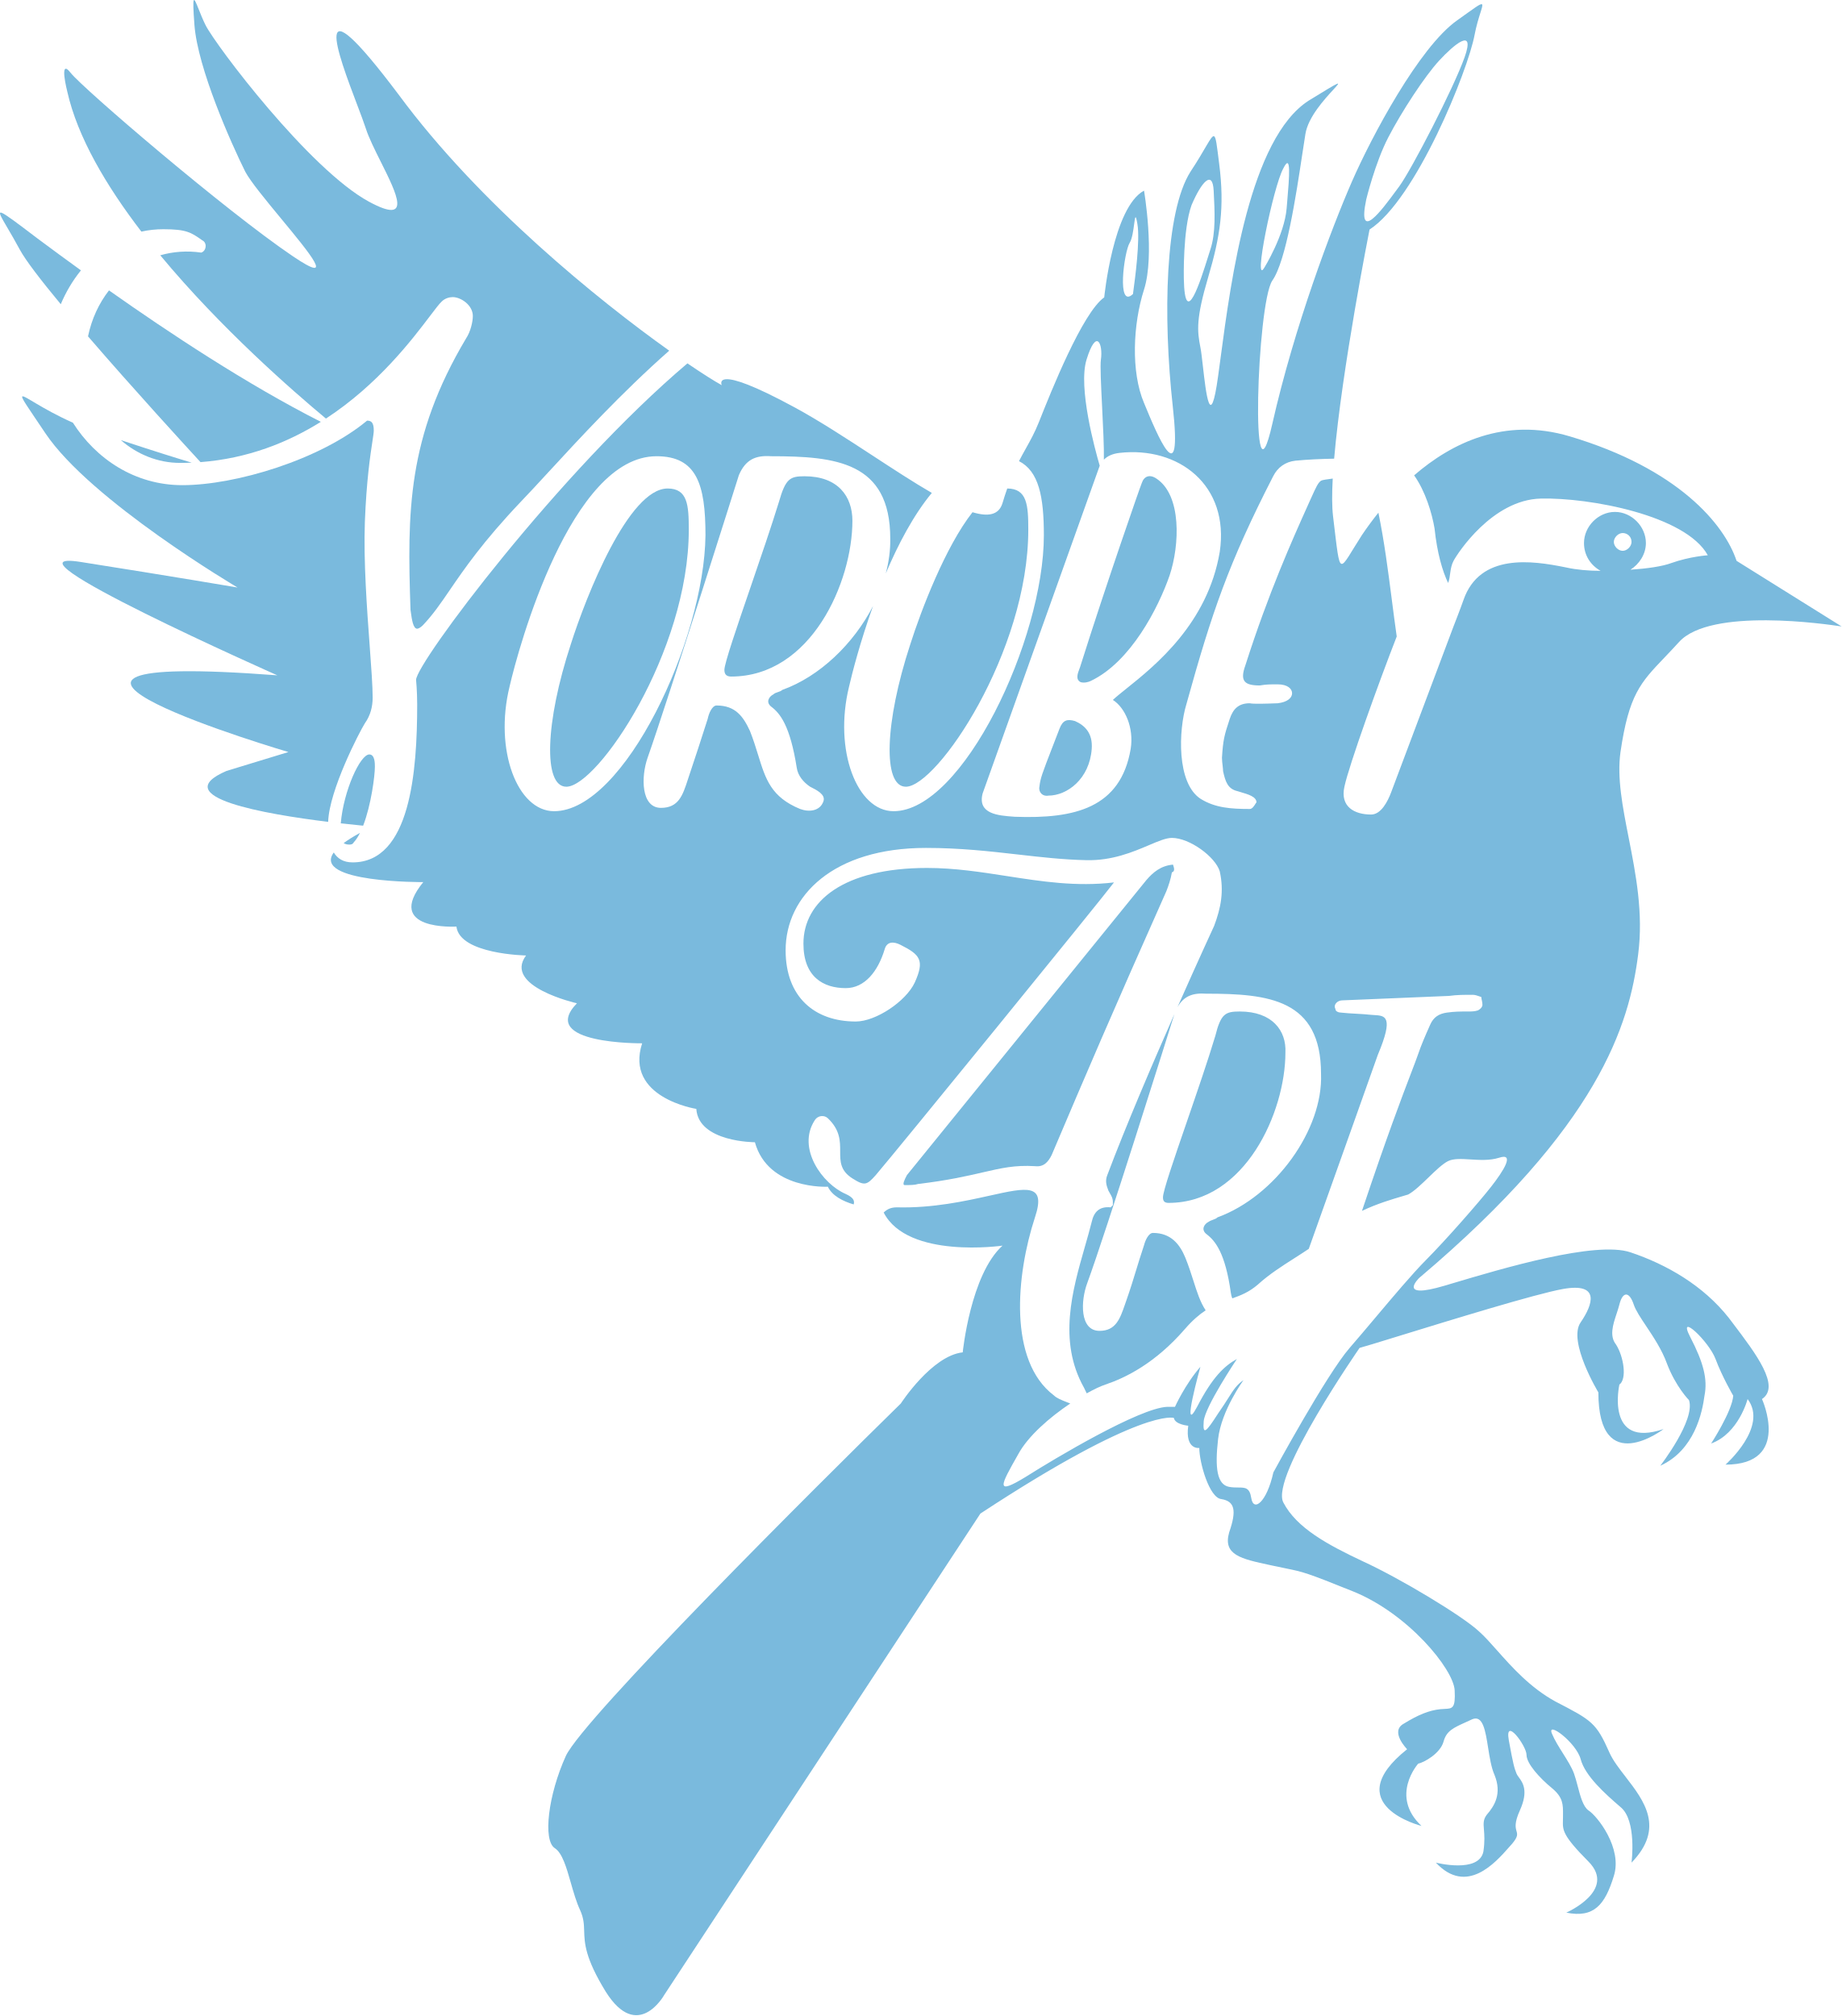
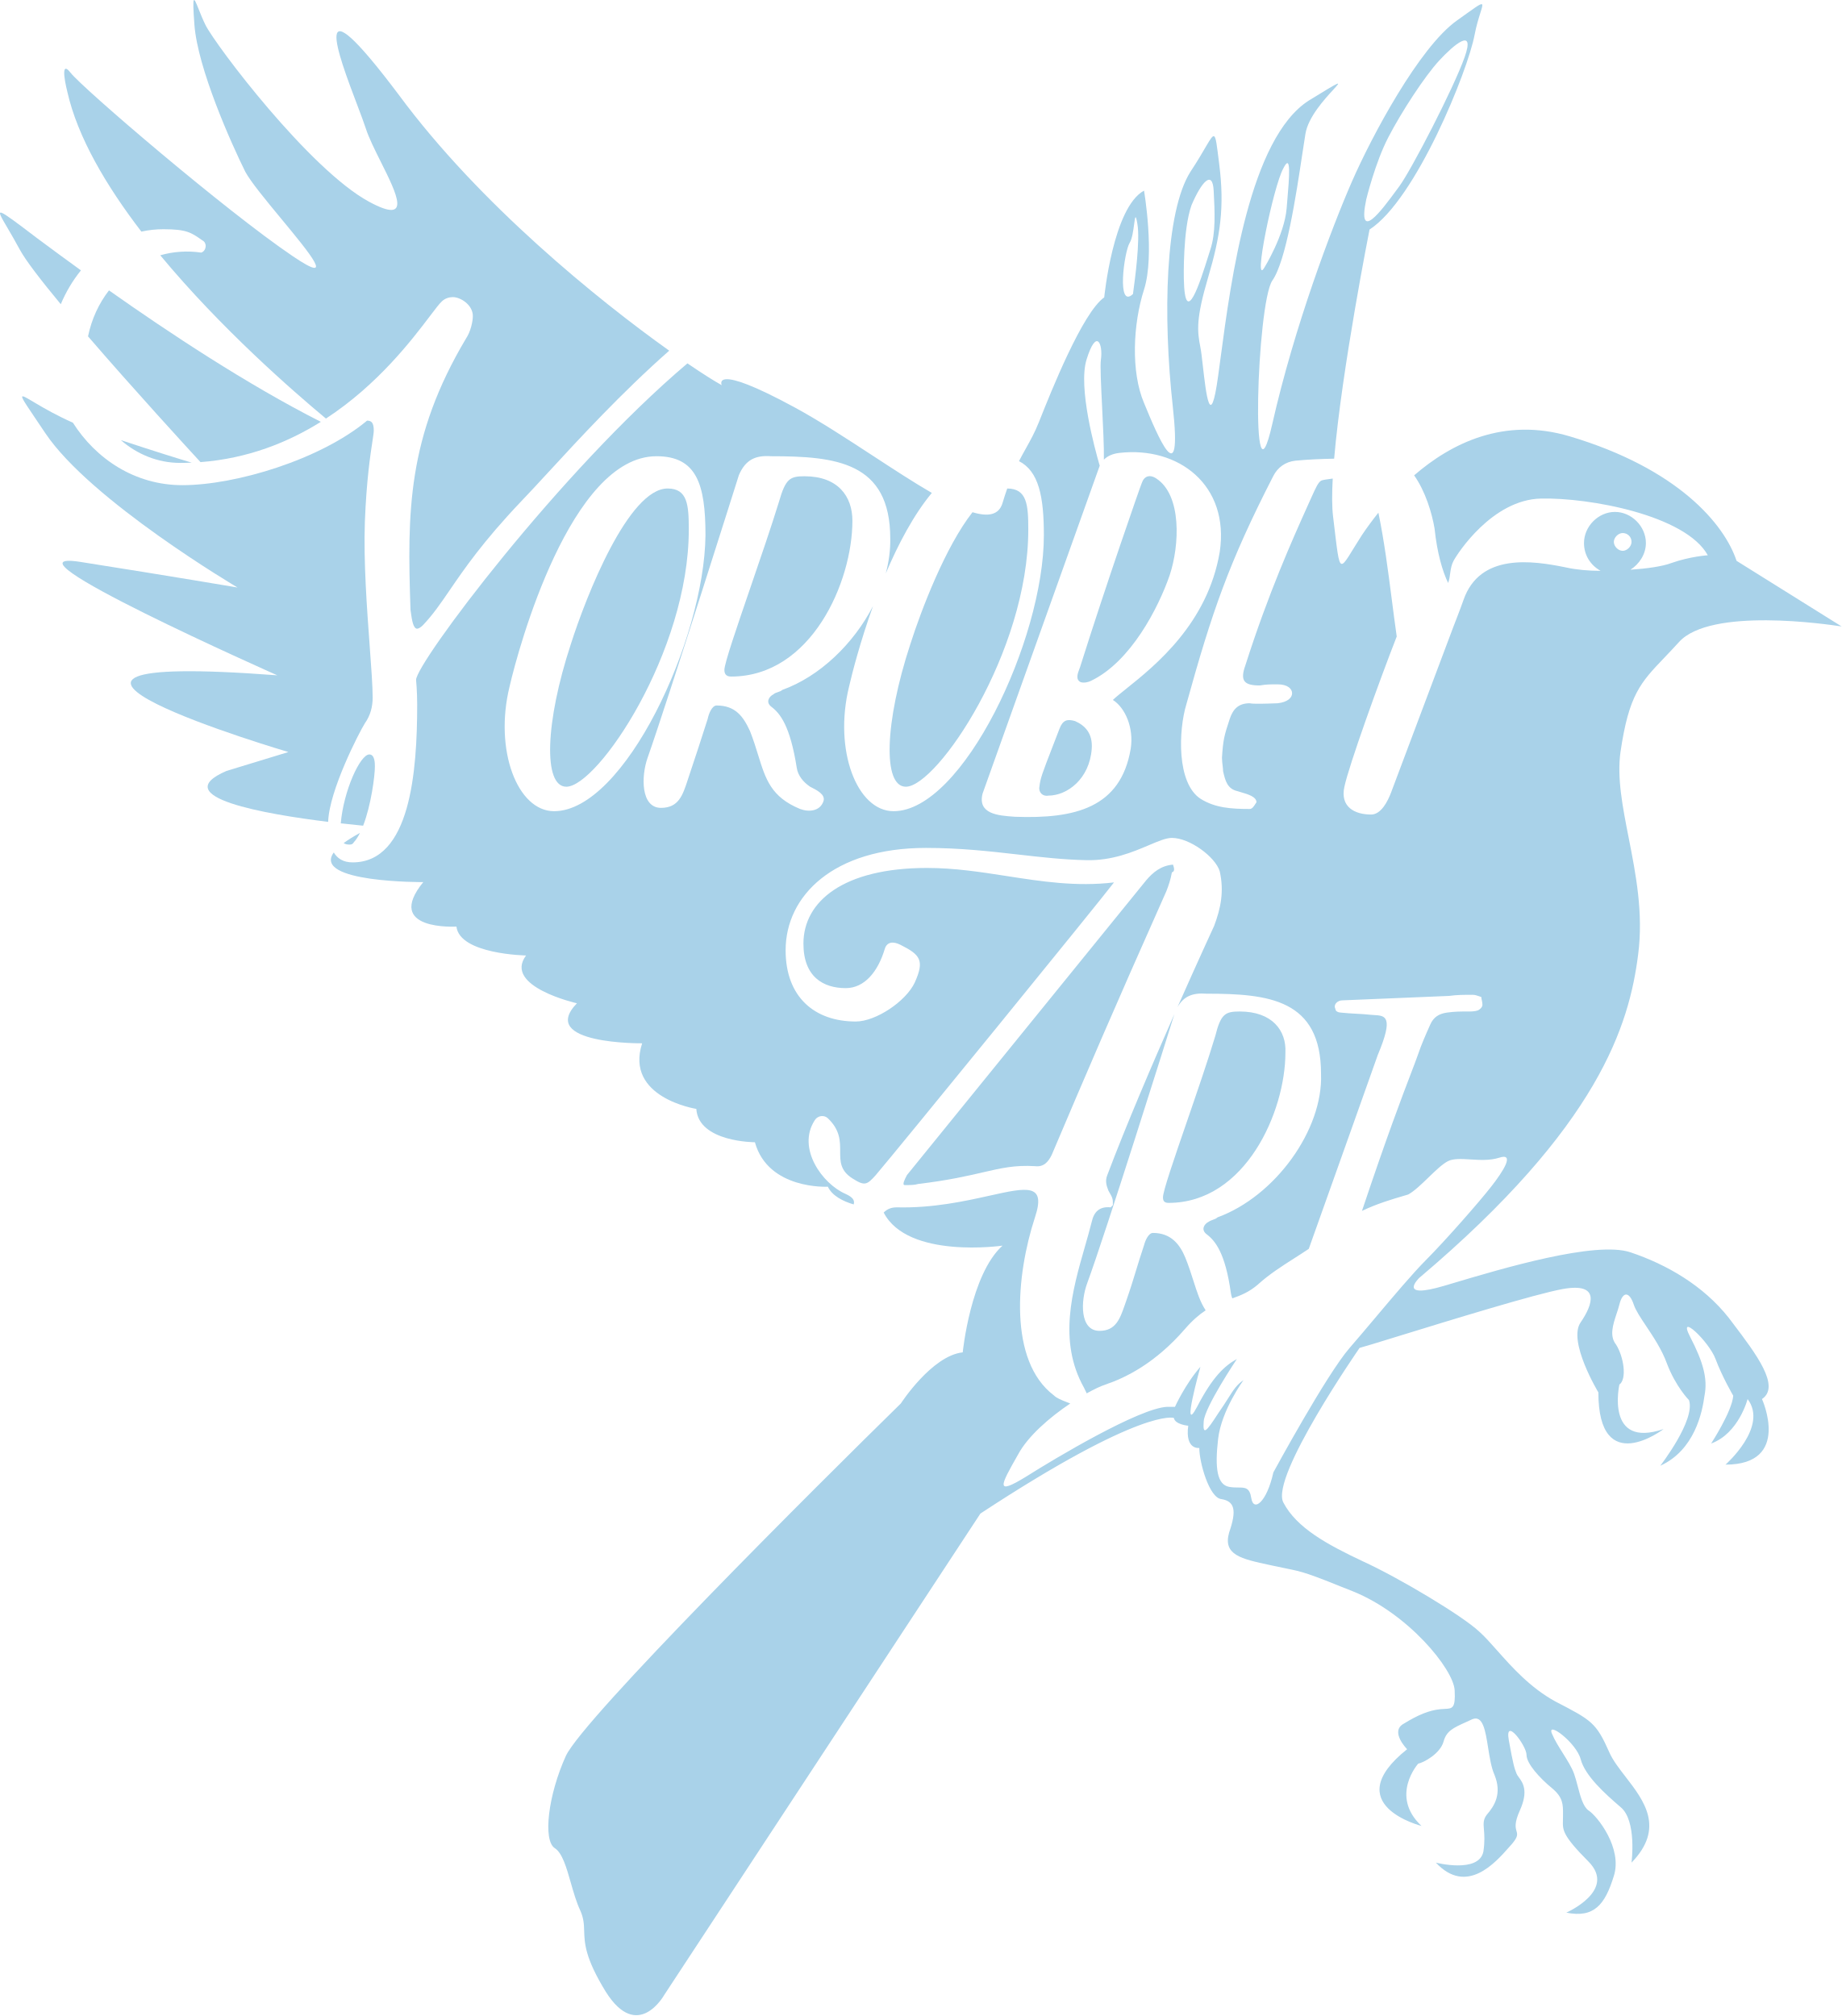
<svg xmlns="http://www.w3.org/2000/svg" width="1214" height="1329" fill="none">
-   <path d="M752.643 318.364c1.468-4.401 5.137-5.868 9.539-2.934 16.876 11.003 15.408 44.013 8.804 63.82-7.337 21.273-25.68 57.217-52.094 69.688-1.467.733-4.402 1.466-6.603.733-3.462-1.73-1.933-5.728-.765-8.784.317-.831.609-1.592.765-2.219 16.875-53.55 39.621-118.837 40.354-120.304zM693.901 491.999c1.276-3.3 2.748-7.103 4.447-11.519 2.201-5.868 5.136-6.601 10.272-5.135 6.604 2.935 11.74 8.07 11.006 18.34-1.467 19.806-16.142 30.809-28.615 30.809-3.669.733-6.604-2.201-5.87-5.869.62-5.583 1.766-8.543 8.76-26.626zM376.244 424.73c10.272-32.277 38.154-102.698 63.834-102.698 13.207 0 13.941 11.004 13.941 27.142 0 80.691-60.165 169.451-80.709 169.451-15.409 0-13.942-42.546 2.934-93.895z" fill="#7ABADD" />
-   <path fill-rule="evenodd" clip-rule="evenodd" d="M958.125 369.713c2.598-4.905 25.504-40.307 57.565-41.04 32.06-.733 95.46 10.993 110.03 37.376 0 0-11.66.733-24.05 5.13-5.83 2.199-16.03 3.664-26.96 4.397 5.83-3.664 10.2-10.26 10.2-17.588 0-10.993-9.47-20.52-20.4-20.52-10.93 0-20.4 9.527-20.4 20.52 0 8.061 4.37 14.657 10.93 18.321-8.02 0-16.03-.733-22.59-2.198l-.96-.195c-21.17-4.266-55.988-9.602-66.813 21.604-1.921 5.54-6.591 17.473-6.591 17.473l-41.089 109.3c-2.201 5.868-6.603 14.671-13.207 14.671-11.006 0-20.544-5.135-17.609-18.339 2.935-13.937 22.746-68.954 34.485-99.03-1.15-8.046-2.199-16.193-3.254-24.375-2.469-19.168-4.963-38.527-8.827-57.236a219.08 219.08 0 00-10.94 14.873c-7.72 12-11.215 19.24-13.334 18.858-2.281-.412-2.967-9.659-5.611-31.316-.756-6.296-.76-14.876-.219-24.924-4.027.5-7.063.992-7.708 1.422-1.961 1.307-3.34 4.359-6.209 10.711-.352.781-.727 1.611-1.129 2.493l-1.666 3.71c-9.755 21.706-25.649 57.069-40.889 104.857-3.669 10.27-.734 13.204 9.538 13.204 4.402-.734 6.604-.734 11.739-.734 6.604 0 9.539 2.934 9.539 5.869 0 2.934-2.935 5.868-9.539 6.602-.298 0-1.109.03-2.238.072-4.433.165-13.765.512-16.105-.072-7.336 0-11.006 3.667-13.206 10.27-3.669 11.003-4.403 13.937-5.137 25.674 0 1.734.257 3.725.467 5.518.145 1.24.267 2.385.267 3.285 1.468 6.602 2.935 11.736 9.539 13.204.741.247 1.587.494 2.48.755 4.412 1.289 9.993 2.92 9.993 6.58-.194.193-.439.591-.734 1.072-.825 1.341-2.048 3.329-3.669 3.329-12.473 0-22.745-.733-32.283-6.601-16.142-10.27-14.674-45.481-9.539-62.353 16.876-60.885 27.882-93.161 57.231-150.379 2.934-5.868 8.071-9.536 14.674-10.27 8.329-.793 16.874-1.157 25.516-1.325 5.102-59.37 23.333-151.045 23.333-151.045 30.604-19.787 64.852-104.799 69.224-128.25 2.38-12.37 6.057-19.308 4.913-20.223-.956-.765-5.286 2.684-16.572 10.696-24.775 17.589-56.107 76.217-69.224 106.264-13.116 30.047-37.891 95.271-52.464 159.762-14.574 64.491-10.202-79.148 0-94.538 9.151-12.885 15.748-56.595 19.791-83.384.787-5.207 1.476-9.775 2.068-13.353 1.783-11.116 12.639-22.935 18.224-29.016 5.829-6.346 5.918-6.442-16.037 7.03-38.816 24.904-51.202 117.807-58.045 169.134-.608 4.558-1.172 8.789-1.707 12.614-5.076 36.87-7.968 11.397-10.031-6.757-.602-5.301-1.133-9.978-1.627-12.297-2.187-10.992-2.915-19.054 5.1-46.169 8.016-27.116 10.931-46.171 7.287-74.752-1.579-12.388-2.063-18.03-3.529-18.298-1.916-.35-5.509 8.48-15.416 23.428-16.76 26.383-18.217 95.271-11.659 154.632 6.558 59.362-10.202 19.055-18.945-2.198-8.745-20.52-7.287-52.033 0-74.751 7.286-22.719 0-65.224 0-65.224-20.404 10.992-26.233 70.354-26.233 70.354-14.381 10.124-35.147 62.349-42.695 81.334l-.297.746c-2.792 7.021-5.692 12.213-8.699 17.597-1.473 2.638-2.973 5.322-4.498 8.29 13.047 6.635 16.401 23.34 16.401 48.847 0 68.955-53.562 181.923-99.053 181.923-24.212 0-39.621-40.346-29.349-82.159 2.023-8.845 7.355-29.619 15.786-53.053-12.826 24.871-35.136 46.411-59.808 55.254-1.468 1.467-4.403 1.467-5.871 2.934-2.934 1.467-5.135 5.135-1.467 8.069 5.87 4.401 12.473 12.471 16.876 40.346.734 5.135 4.402 9.536 8.805 12.47 4.402 2.201 10.272 5.135 8.804 9.537-2.201 6.602-9.538 7.335-15.408 5.134-19.087-7.857-22.712-19.579-27.632-35.494-1.511-4.886-3.145-10.168-5.385-15.854-4.403-9.537-9.539-16.872-22.012-16.872-2.935 0-5.136 5.134-5.87 8.803-5.136 16.138-7.337 22.74-12.473 38.144-.252.756-.497 1.504-.739 2.243-3.28 10.025-5.987 18.297-17.604 18.297-13.207 0-13.207-20.54-8.805-33.01 13.207-37.412 60.165-186.323 60.165-186.323 4.402-10.27 11.006-13.205 21.278-12.471 42.556 0 78.509 3.668 78.509 54.283.137 7.569-.912 15.318-2.966 23.006 8.214-19.357 18.372-38.642 30.366-53.105-11.909-6.889-25.21-15.582-38.871-24.51-17.296-11.304-35.169-22.984-51.517-31.854-55.379-30.047-48.093-14.657-48.093-14.657-4.534-2.487-12.382-7.397-22.615-14.376-84.341 71.367-178.87 197.629-178.87 208.658 0 0 .734 7.335.734 16.138 0 44.014-4.403 104.165-42.556 104.165-6.163 0-10.032-2.581-12.43-6.538C205.498 581.995 279 581.508 279 581.508c-26.232 32.246 21.86 29.314 21.86 29.314 2.187 18.322 45.907 19.054 45.907 19.054-15.302 20.52 33.519 31.513 33.519 31.513-26.232 27.116 42.992 26.383 42.992 26.383-11.659 35.91 35.705 43.239 35.705 43.239 1.457 21.985 38.62 21.985 38.62 21.985 8.744 31.513 48.093 29.314 48.093 29.314 2.84 6.031 9.919 9.587 17.03 11.681.774-2.708-.532-4.706-5.252-6.884-15.409-6.602-32.284-30.076-20.545-48.415 2.201-3.667 6.604-3.667 8.805-1.467 8.071 7.702 8.071 15.038 8.071 21.732 0 6.694 0 12.745 8.07 17.88 8.072 5.135 9.539 4.401 15.409-2.2 13.207-15.405 148.212-181.189 157.016-192.926-24.783 2.94-47.644-.612-70.645-4.186-17.175-2.669-34.428-5.35-52.62-5.35-55.029 0-81.443 22.007-81.443 49.882 0 22.007 13.207 29.342 27.882 29.342 12.473 0 21.277-11.003 25.68-25.674 1.467-5.135 5.869-5.135 10.272-2.935 13.207 6.603 16.142 10.27 9.538 24.941-5.869 12.471-25.68 25.675-38.887 25.675-27.148 0-46.225-16.138-46.225-46.948 0-35.944 31.55-67.487 92.449-67.487 22.634 0 42.15 2.226 60.757 4.348 15.173 1.73 29.74 3.392 44.9 3.721 17.005.46 30.843-5.413 41.335-9.865 6.257-2.656 11.324-4.806 15.161-4.806 11.739 0 28.615 12.47 31.55 22.007 2.935 13.204.734 24.207-3.669 35.944 0 0-10.5 22.687-24.176 53.584 4.237-7.235 9.894-9.49 19.04-8.837 41.089 0 75.574 3.668 75.574 52.816 1.467 36.678-30.083 80.691-68.237 94.629-.794.794-1.803 1.158-2.911 1.558-.939.339-1.949.703-2.958 1.376-2.935 1.467-5.136 5.135-1.468 8.069 5.87 4.402 12.474 12.471 16.142 38.879.18 1.263.494 2.437.93 3.534 5.629-1.984 11.098-4.143 16.879-9.127 7.341-6.679 15.687-12.01 24.074-17.366 3.167-2.023 6.341-4.05 9.468-6.154 19.217-53.775 45.501-127.868 45.501-127.868 10.731-25.484 4.907-25.831-2.337-26.264a64.87 64.87 0 01-2.066-.144c-3.301-.367-6.603-.55-9.906-.734-3.301-.183-6.602-.367-9.905-.734-1.467 0-3.668-.733-3.668-2.2-.733-1.467-.733-2.934.734-4.402.733-.733 2.201-1.467 3.668-1.467l70.437-2.934c5.137-.734 10.273-.734 15.409-.734 1.741 0 3.024.46 4.574 1.015.409.147.836.3 1.296.453 0 1.467.734 2.934.734 5.135 0 1.467-1.468 2.934-2.936 3.667-2.201.734-4.402.734-6.603.734-5.136 0-8.804 0-13.941.733-5.135.734-8.805 2.935-11.006 8.069l-.009.02c-2.931 6.596-5.863 13.191-8.062 19.787-1.074 3.07-2.567 6.975-4.571 12.221-5.771 15.099-15.782 41.298-32.282 90.626 9.967-4.778 20.098-7.751 26.784-9.713 1.399-.411 2.648-.777 3.713-1.107 3.999-2.194 8.723-6.759 13.359-11.238 4.655-4.499 9.221-8.911 12.873-10.747 3.586-1.804 8.937-1.477 14.837-1.117 6.088.372 12.761.779 18.682-1.082 10.93-3.664 2.914 8.794-5.101 19.054-8.015 10.26-29.876 35.177-42.992 48.368-8.794 8.845-21.52 23.95-33.564 38.246-5.918 7.025-11.672 13.855-16.714 19.65-15.303 17.589-50.279 82.08-50.279 82.08-4.372 19.787-13.116 26.382-14.573 16.855-1.051-6.867-3.994-6.88-8.557-6.902-1.768-.008-3.779-.017-6.017-.426-8.016-1.466-9.473-12.459-7.287-31.513 2.187-19.054 16.76-38.841 16.76-38.841-4.445 2.98-6.547 6.298-10.163 12.006-1.719 2.713-3.78 5.966-6.597 9.98-8.015 12.458-10.201 14.657-9.472 5.13.728-9.528 21.86-41.04 21.86-41.04-8.015 4.397-16.031 11.725-26.233 31.512-10.93 20.52 2.187-26.382 2.187-26.382-10.202 11.725-16.76 26.382-16.76 26.382h-5.101c-18.217.733-73.595 33.712-93.27 46.17-20.403 12.459-16.76 5.863-5.101-14.657 6.503-12.208 21.001-24.676 34.442-33.699a4.308 4.308 0 01-.517-.213c-.559-.223-1.135-.447-1.717-.673-3.241-1.258-6.69-2.596-8.555-4.462-30.083-22.74-24.947-79.224-12.474-117.369 7.54-22.616-5.297-19.765-29.922-14.297-16.11 3.577-37.265 8.275-61.06 7.695-3.637 0-6.272 1.002-8.735 3.419 15.878 30.896 78.337 21.822 78.337 21.822-21.132 19.055-26.233 70.354-26.233 70.354-20.403 2.199-40.806 33.712-40.806 33.712-55.378 54.231-209.129 207.393-220.788 232.313-11.658 25.65-15.302 55.7-7.287 60.83 4.927 3.15 7.651 12.67 10.542 22.78 1.813 6.33 3.691 12.89 6.218 18.26 2.331 5.21 2.452 9.12 2.59 13.55.249 8.03.55 17.75 14.169 39.95 21.132 33.71 38.62 2.2 38.62 2.2l208.401-317.33c107.116-70.355 127.519-63.026 127.519-63.026.728 4.397 9.472 5.13 9.472 5.13-2.186 16.123 7.287 14.657 7.287 14.657 0 9.527 6.558 32.978 14.574 33.711 8.744 1.466 10.201 7.329 5.1 21.988-4.214 14.83 7.817 17.41 26.961 21.51l2.186.47c3.125.68 5.668 1.2 7.865 1.64 12.156 2.48 13.745 2.81 44.6 15.22 36.434 14.66 66.309 51.3 67.038 65.22.624 11.93-1.426 12.03-6.607 12.27-.867.04-1.822.09-2.866.19-7.287.73-14.573 3.67-24.046 9.53-9.473 5.13 2.186 16.85 2.186 16.85-45.907 36.65 9.473 50.57 9.473 50.57-21.132-19.79-2.186-41.04-2.186-41.04 3.643-.73 14.573-6.59 16.759-14.66 1.876-6.91 6.437-8.97 14.603-12.66 1.349-.61 2.794-1.27 4.343-1.99 6.974-2.81 8.608 7.51 10.391 18.78 1.012 6.39 2.072 13.09 4.182 17.86 5.101 12.46 0 20.52-5.101 26.38-2.38 3.19-2.169 5.73-1.835 9.75.28 3.36.645 7.76-.351 14.44-2.914 14.65-31.333 7.33-31.333 7.33 20.221 21.69 39.193.12 48.269-10.2.737-.84 1.408-1.6 2.01-2.26 3.905-4.65 3.485-6.16 2.871-8.35-.646-2.31-1.504-5.38 2.234-13.64 5.81-12.87 1.88-18.27-.69-21.79-.65-.89-1.207-1.65-1.501-2.39-1.457-3.67-2.186-5.87-5.1-21.99-2.915-16.12 11.661 3.67 11.661 9.53 0 5.86 8.74 15.39 16.76 21.98 7.38 6.08 7.34 10.92 7.29 17.37 0 .55-.01 1.11-.01 1.69 0 .79-.02 1.53-.04 2.23-.18 6.42-.28 9.9 16.8 27.08 18.95 19.06-14.57 33.71-14.57 33.71 18.22 3.67 25.5-5.13 31.33-24.18 5.83-18.32-10.93-39.57-16.76-43.24-3.54-2.55-5.33-9.34-7.06-15.95-.77-2.91-1.52-5.77-2.41-8.23-1.51-4.17-4.37-8.72-7.29-13.36-2.74-4.35-5.52-8.77-7.28-13.03-3.65-8.79 16.03 5.87 18.94 16.86 2.92 10.99 16.03 22.72 26.24 31.51 10.92 8.8 7.28 36.65 7.28 36.65 22.15-22.82 8.26-40.8-3.97-56.64-4.27-5.53-8.34-10.8-10.6-15.92-8.72-19.73-11.64-21.24-35.5-33.6l-.21-.11c-16.53-9.07-28.585-22.64-38.293-33.57-4.412-4.97-8.339-9.39-11.982-12.6-10.93-10.26-52.465-35.18-76.511-46.17-23.318-10.99-43.721-21.98-52.464-38.839-8.745-16.856 50.278-101.867 50.278-101.867 2.458-.618 12.177-3.612 25.43-7.695 33.874-10.436 90.842-27.986 108.642-31.146 24.78-4.397 19.68 10.26 11.66 21.985-8.74 12.459 11.66 46.17 11.66 46.17 0 57.163 42.99 24.184 42.99 24.184-38.62 13.192-29.14-29.314-29.14-29.314 5.1-3.664 2.91-18.321-2.19-26.382-4.5-5.658-2.05-13.062.3-20.19.7-2.106 1.39-4.188 1.89-6.193 2.18-8.794 6.55-8.794 9.47 0 1.27 3.837 4.48 8.651 8.19 14.198 4.78 7.166 10.38 15.555 13.67 24.643 5.83 15.39 14.57 24.184 14.57 24.184 4.37 13.192-18.94 43.239-18.94 43.239 22.59-10.26 27.69-35.177 29.14-46.17 2.19-10.993-.72-21.986-9.47-38.842-8.74-16.855 12.39 2.932 16.76 14.658 4.37 11.725 11.66 24.184 11.66 24.184-.73 10.26-14.57 31.512-14.57 31.512 18.21-6.595 24.04-29.314 24.04-29.314 13.85 18.322-14.57 43.239-14.57 43.239 43.72 0 24.05-43.239 24.05-43.239 12.37-8.299-3.81-29.656-19.14-49.897-.91-1.205-1.82-2.407-2.73-3.601-16.75-21.253-40.8-35.177-64.85-43.238-22.93-7.688-84.285 10.614-117.733 20.591-1.629.486-3.192.952-4.682 1.394-32.061 9.527-16.759-5.13-16.759-5.13 118.774-100.401 138.444-167.091 144.274-213.26 3.52-27.134-1.56-53.002-6.24-76.812-4.04-20.561-7.78-39.587-5.41-56.568 5.53-37.744 13.15-45.71 28.98-62.273 2.92-3.054 6.12-6.4 9.63-10.279 20.87-23.012 97.67-11.645 106.42-10.35.72.107.98.145.7.09l-69.22-43.239c-8.02-24.184-38.62-60.827-110.03-82.079-43.084-12.821-77.943 4.496-102.501 25.725 7.435 10.486 11.786 24.964 13.473 35.081 1.688 16.194 5.237 28.199 8.936 35.872 1.717-4.38.98-9.694 3.577-14.599zm-110.03-232.314c-1.457 17.588-14.573 38.841-14.573 38.841-8.015 13.924 5.829-53.499 12.388-65.224 5.343-10.75 3.951 5.6 2.56 21.949-.127 1.485-.253 2.969-.375 4.434zm-48.092-11.726c.728 13.924 1.457 27.848-2.186 38.841-.4 1.207-.914 2.846-1.514 4.758-4.86 15.499-15.326 48.874-15.974 14.296 0 0-.729-32.245 5.1-48.368 6.558-15.39 13.845-23.452 14.574-9.527zm-52.417 22.073c.627-4.72.958-7.208 2.138-.088 1.885 10.738-1.644 36.719-2.655 44.16-.162 1.193-.259 1.909-.259 2.01-10.931 10.26-5.83-27.848-2.187-33.711 1.677-2.699 2.428-8.346 2.963-12.371zm-31.381 89.321c6.558-21.253 10.93-10.26 9.473 0-.571 3.729.087 17.001.793 31.248.638 12.888 1.316 26.573 1.16 34.711 2.45-2.485 5.896-3.974 10.338-4.468 38.888-4.401 72.639 21.273 66.035 65.287-7.971 47.202-42.587 74.938-61.455 90.056-3.711 2.973-6.812 5.458-8.983 7.507 8.072 5.135 13.942 18.339 11.74 32.277-6.603 38.878-36.686 46.213-76.307 44.746l-.652-.046c-10.228-.724-24.217-1.713-20.626-15.358l77.041-215.666c.047-.108.094-.215.142-.321-3.125-10.659-14.376-51.575-8.699-69.973zm359.235 120.188c0 2.931-2.91 5.863-5.83 5.863-2.91 0-5.83-2.932-5.83-5.863 0-2.932 2.92-5.863 5.83-5.863 2.92 0 5.83 2.198 5.83 5.863zM965.412 37.73c-7.287 20.52-34.976 74.018-42.992 85.011-.663.889-1.389 1.876-2.161 2.925-9.415 12.79-25.76 34.993-19.699 5.87 0 0 5.829-24.185 14.573-41.04 8.745-16.856 24.046-40.307 33.519-50.567 9.473-10.26 24.046-22.718 16.76-2.199zM335.889 452.605c-10.272 41.813 5.136 82.159 29.349 82.159 46.225 0 99.053-112.968 99.787-181.923 0-33.743-5.87-52.082-32.284-52.082-56.497 0-90.982 126.172-96.852 151.846z" fill="#7ABADD" />
-   <path d="M716.325 918.533c4.859-2.723 9.143-4.727 12.268-5.775 13.116-4.397 32.79-13.924 52.464-36.642 4.92-5.681 9.429-9.529 13.665-12.311-3.612-5.497-5.665-11.942-8.032-19.372-1.517-4.763-3.163-9.931-5.431-15.513-3.669-8.803-9.539-16.138-21.278-16.138-2.935 0-5.136 5.135-5.87 8.069-2.307 6.919-3.873 12.062-5.365 16.959-1.83 6.005-3.545 11.638-6.375 19.719-.316.886-.621 1.766-.923 2.635-3.196 9.209-5.959 17.171-16.686 17.171-13.207 0-12.473-19.806-8.071-31.543 12.354-33.622 52.313-160.953 57.425-177.265-14.423 32.692-31.847 73.369-44.218 106.11-1.467 3.667-.734 6.602.734 10.27 1.67 2.921 2.389 4.18 2.699 5.533.235 1.026.235 2.105.235 4.003l-1.467 1.467c-7.337-.734-11.006 2.934-12.473 9.536-1.316 5.262-2.885 10.738-4.501 16.378-8.297 28.955-17.83 62.224-.635 92.922a113.1 113.1 0 011.835 3.787zM226.534 555.782c1.011.715 2.355.988 3.699.988.734 0 2.202 0 2.936-1.467 1.497-1.612 2.868-3.749 4.115-6.236-4.414 2.413-7.963 4.647-10.75 6.715zM239.37 544.314a845.73 845.73 0 01-14.745-1.538c1.824-21.487 12.775-45.424 18.816-45.424 3.668 0 3.668 5.869 3.668 8.069 0 6.053-2.476 25.31-7.739 38.893zM216.31 541.796c-41.149-5.06-106.998-16.339-67.014-33.573l40.806-12.459s-228.804-67.422-7.287-50.567c0 0-190.184-84.278-129.704-74.751 60.48 9.527 103.471 16.856 103.471 16.856S59.669 330.139 29.794 285.435c-11.109-16.621-15.971-23.213-15.113-24.069 1.157-1.154 12.71 8.113 33.372 17.285 15.043 23.737 40.769 41.18 72.122 41.18 35.219 0 90.982-16.871 121.798-42.546 2.935 0 4.402 1.467 4.402 6.602 0 1.241-.35 3.532-.885 7.037-1.365 8.926-3.931 25.725-4.985 53.115-.928 25.995 1.376 57.278 3.192 81.952 1.054 14.317 1.945 26.408 1.945 33.95 0 5.868-1.468 11.737-5.137 16.872-3.607 5.771-23.535 44.176-24.195 64.983z" fill="#7ABADD" />
-   <path d="M79.658 290.148c10.782 9.373 24.435 15.012 39.049 15.012 2.584 0 5.137-.056 7.659-.165-8.319-2.486-23.27-7.107-46.708-14.847zM132.165 304.647c-9.586-10.414-44.357-48.349-74.143-82.907 2.387-11.53 7.215-21.809 13.816-30.311 39.199 27.658 91.017 62.021 139.646 86.654-21.775 13.609-48.126 24.166-79.319 26.564z" fill="#7ABADD" />
-   <path d="M214.844 275.936c34.315-22.413 56.789-52.053 68.545-67.557 3.546-4.676 6.117-8.067 7.743-9.584 2.202-2.201 5.136-2.935 7.337-2.935 5.137 0 13.208 5.135 13.208 12.471 0 3.667-1.468 10.27-4.403 14.671-38.887 65.287-38.887 114.435-36.686 178.988.064.442.127.9.192 1.368.684 4.975 1.528 11.102 4.211 11.102.733 0 2.201-.733 3.668-2.2 6.641-6.928 11.69-14.309 17.876-23.352 9.536-13.938 21.771-31.823 46.692-58.073 5.121-5.307 11.271-11.985 18.284-19.6 20.523-22.283 48.438-52.591 79.61-80.066-46.652-33.233-125.08-96.627-178.152-168.522-60.495-80.508-40.025-26.504-27.544 6.424 2.402 6.338 4.508 11.895 5.684 15.562 1.993 6.21 5.999 14.229 9.967 22.168 10.545 21.101 20.811 41.643-7.781 26.2-39.348-21.253-101.286-103.332-107.844-116.524-1.77-3.56-3.275-7.335-4.485-10.372-3.274-8.213-4.397-11.03-2.801 10.372 2.185 28.582 24.046 77.683 33.519 96.737 3.544 6.619 13.77 18.987 23.746 31.051 18.741 22.664 36.595 44.256 7.587 24.646C148.567 138.864 54.568 58.251 46.553 47.99c-8.016-10.26-2.186 12.459-2.186 12.459 6.729 29.908 25.615 61.963 48.817 92.231a66.994 66.994 0 0114.518-1.567c15.203 0 18.263 2.143 25.389 7.133l.291.203c1.468.734 2.201 2.201 2.201 3.667 0 1.468-.733 3.668-2.934 4.402-9.372-1.363-18.507-.668-27.009 1.771 39.865 48.112 87.571 89.665 109.204 107.647zM53.355 178.23a2468.838 2468.838 0 01-28.662-21.045C-3.617 135.687-3.526 135.841 4.99 150.34c2.225 3.789 5.024 8.557 8.043 14.174 3.83 7.124 14.046 20.369 27.03 36.027 3.258-7.792 7.715-15.443 13.292-22.311zM641.041 337.667c-17.794 22.64-33.774 64.32-41.012 87.063-16.875 51.349-18.343 93.895-2.934 93.895 20.544 0 80.709-88.76 80.709-169.451 0-16.11-.731-27.104-13.872-27.142a200.284 200.284 0 00-3.106 9.573c-2.383 7.989-9.529 9.174-19.785 6.062zM801.069 682.942c3.669-14.671 6.604-16.138 16.142-16.138 21.278 0 30.817 12.47 30.083 27.141 0 38.879-26.414 99.031-77.041 99.031-2.935 0-3.668-1.468-3.668-3.668 0-4.075 7.244-25.127 15.572-49.324 6.663-19.362 14.02-40.738 18.912-57.042zM755.579 580.244c4.402-5.135 9.538-9.536 17.608-10.27.734 2.201 1.468 4.402-.733 5.135-.734 4.402-2.201 8.803-3.669 12.471-35.952 80.691-52.827 120.303-75.573 173.853-2.201 4.401-5.136 8.069-11.006 7.335-13.228-.801-22.076 1.243-34.442 4.101-10.267 2.373-22.96 5.307-42.598 7.636-2.202.734-5.137.734-8.805.734-1.968 0 .17-4.105 1.168-6.023.119-.227.221-.424.299-.579l157.751-194.393zM513.45 330.835c4.402-15.405 7.337-16.872 16.875-16.872 22.012 0 31.55 13.204 31.55 29.342 0 40.346-27.147 102.698-79.975 102.698-3.669 0-4.402-2.2-4.402-4.401 0-4.243 8.101-27.875 17.203-54.428 6.634-19.353 13.8-40.258 18.749-56.339z" fill="#7ABADD" />
+   <path d="M752.643 318.364c1.468-4.401 5.137-5.868 9.539-2.934 16.876 11.003 15.408 44.013 8.804 63.82-7.337 21.273-25.68 57.217-52.094 69.688-1.467.733-4.402 1.466-6.603.733-3.462-1.73-1.933-5.728-.765-8.784.317-.831.609-1.592.765-2.219 16.875-53.55 39.621-118.837 40.354-120.304zM693.901 491.999c1.276-3.3 2.748-7.103 4.447-11.519 2.201-5.868 5.136-6.601 10.272-5.135 6.604 2.935 11.74 8.07 11.006 18.34-1.467 19.806-16.142 30.809-28.615 30.809-3.669.733-6.604-2.201-5.87-5.869.62-5.583 1.766-8.543 8.76-26.626zM376.244 424.73c10.272-32.277 38.154-102.698 63.834-102.698 13.207 0 13.941 11.004 13.941 27.142 0 80.691-60.165 169.451-80.709 169.451-15.409 0-13.942-42.546 2.934-93.895z" fill="#A9D2E9" />
+   <path fill-rule="evenodd" clip-rule="evenodd" d="M958.125 369.713c2.598-4.905 25.504-40.307 57.565-41.04 32.06-.733 95.46 10.993 110.03 37.376 0 0-11.66.733-24.05 5.13-5.83 2.199-16.03 3.664-26.96 4.397 5.83-3.664 10.2-10.26 10.2-17.588 0-10.993-9.47-20.52-20.4-20.52-10.93 0-20.4 9.527-20.4 20.52 0 8.061 4.37 14.657 10.93 18.321-8.02 0-16.03-.733-22.59-2.198l-.96-.195c-21.17-4.266-55.988-9.602-66.813 21.604-1.921 5.54-6.591 17.473-6.591 17.473l-41.089 109.3c-2.201 5.868-6.603 14.671-13.207 14.671-11.006 0-20.544-5.135-17.609-18.339 2.935-13.937 22.746-68.954 34.485-99.03-1.15-8.046-2.199-16.193-3.254-24.375-2.469-19.168-4.963-38.527-8.827-57.236a219.08 219.08 0 00-10.94 14.873c-7.72 12-11.215 19.24-13.334 18.858-2.281-.412-2.967-9.659-5.611-31.316-.756-6.296-.76-14.876-.219-24.924-4.027.5-7.063.992-7.708 1.422-1.961 1.307-3.34 4.359-6.209 10.711-.352.781-.727 1.611-1.129 2.493l-1.666 3.71c-9.755 21.706-25.649 57.069-40.889 104.857-3.669 10.27-.734 13.204 9.538 13.204 4.402-.734 6.604-.734 11.739-.734 6.604 0 9.539 2.934 9.539 5.869 0 2.934-2.935 5.868-9.539 6.602-.298 0-1.109.03-2.238.072-4.433.165-13.765.512-16.105-.072-7.336 0-11.006 3.667-13.206 10.27-3.669 11.003-4.403 13.937-5.137 25.674 0 1.734.257 3.725.467 5.518.145 1.24.267 2.385.267 3.285 1.468 6.602 2.935 11.736 9.539 13.204.741.247 1.587.494 2.48.755 4.412 1.289 9.993 2.92 9.993 6.58-.194.193-.439.591-.734 1.072-.825 1.341-2.048 3.329-3.669 3.329-12.473 0-22.745-.733-32.283-6.601-16.142-10.27-14.674-45.481-9.539-62.353 16.876-60.885 27.882-93.161 57.231-150.379 2.934-5.868 8.071-9.536 14.674-10.27 8.329-.793 16.874-1.157 25.516-1.325 5.102-59.37 23.333-151.045 23.333-151.045 30.604-19.787 64.852-104.799 69.224-128.25 2.38-12.37 6.057-19.308 4.913-20.223-.956-.765-5.286 2.684-16.572 10.696-24.775 17.589-56.107 76.217-69.224 106.264-13.116 30.047-37.891 95.271-52.464 159.762-14.574 64.491-10.202-79.148 0-94.538 9.151-12.885 15.748-56.595 19.791-83.384.787-5.207 1.476-9.775 2.068-13.353 1.783-11.116 12.639-22.935 18.224-29.016 5.829-6.346 5.918-6.442-16.037 7.03-38.816 24.904-51.202 117.807-58.045 169.134-.608 4.558-1.172 8.789-1.707 12.614-5.076 36.87-7.968 11.397-10.031-6.757-.602-5.301-1.133-9.978-1.627-12.297-2.187-10.992-2.915-19.054 5.1-46.169 8.016-27.116 10.931-46.171 7.287-74.752-1.579-12.388-2.063-18.03-3.529-18.298-1.916-.35-5.509 8.48-15.416 23.428-16.76 26.383-18.217 95.271-11.659 154.632 6.558 59.362-10.202 19.055-18.945-2.198-8.745-20.52-7.287-52.033 0-74.751 7.286-22.719 0-65.224 0-65.224-20.404 10.992-26.233 70.354-26.233 70.354-14.381 10.124-35.147 62.349-42.695 81.334l-.297.746c-2.792 7.021-5.692 12.213-8.699 17.597-1.473 2.638-2.973 5.322-4.498 8.29 13.047 6.635 16.401 23.34 16.401 48.847 0 68.955-53.562 181.923-99.053 181.923-24.212 0-39.621-40.346-29.349-82.159 2.023-8.845 7.355-29.619 15.786-53.053-12.826 24.871-35.136 46.411-59.808 55.254-1.468 1.467-4.403 1.467-5.871 2.934-2.934 1.467-5.135 5.135-1.467 8.069 5.87 4.401 12.473 12.471 16.876 40.346.734 5.135 4.402 9.536 8.805 12.47 4.402 2.201 10.272 5.135 8.804 9.537-2.201 6.602-9.538 7.335-15.408 5.134-19.087-7.857-22.712-19.579-27.632-35.494-1.511-4.886-3.145-10.168-5.385-15.854-4.403-9.537-9.539-16.872-22.012-16.872-2.935 0-5.136 5.134-5.87 8.803-5.136 16.138-7.337 22.74-12.473 38.144-.252.756-.497 1.504-.739 2.243-3.28 10.025-5.987 18.297-17.604 18.297-13.207 0-13.207-20.54-8.805-33.01 13.207-37.412 60.165-186.323 60.165-186.323 4.402-10.27 11.006-13.205 21.278-12.471 42.556 0 78.509 3.668 78.509 54.283.137 7.569-.912 15.318-2.966 23.006 8.214-19.357 18.372-38.642 30.366-53.105-11.909-6.889-25.21-15.582-38.871-24.51-17.296-11.304-35.169-22.984-51.517-31.854-55.379-30.047-48.093-14.657-48.093-14.657-4.534-2.487-12.382-7.397-22.615-14.376-84.341 71.367-178.87 197.629-178.87 208.658 0 0 .734 7.335.734 16.138 0 44.014-4.403 104.165-42.556 104.165-6.163 0-10.032-2.581-12.43-6.538C205.498 581.995 279 581.508 279 581.508c-26.232 32.246 21.86 29.314 21.86 29.314 2.187 18.322 45.907 19.054 45.907 19.054-15.302 20.52 33.519 31.513 33.519 31.513-26.232 27.116 42.992 26.383 42.992 26.383-11.659 35.91 35.705 43.239 35.705 43.239 1.457 21.985 38.62 21.985 38.62 21.985 8.744 31.513 48.093 29.314 48.093 29.314 2.84 6.031 9.919 9.587 17.03 11.681.774-2.708-.532-4.706-5.252-6.884-15.409-6.602-32.284-30.076-20.545-48.415 2.201-3.667 6.604-3.667 8.805-1.467 8.071 7.702 8.071 15.038 8.071 21.732 0 6.694 0 12.745 8.07 17.88 8.072 5.135 9.539 4.401 15.409-2.2 13.207-15.405 148.212-181.189 157.016-192.926-24.783 2.94-47.644-.612-70.645-4.186-17.175-2.669-34.428-5.35-52.62-5.35-55.029 0-81.443 22.007-81.443 49.882 0 22.007 13.207 29.342 27.882 29.342 12.473 0 21.277-11.003 25.68-25.674 1.467-5.135 5.869-5.135 10.272-2.935 13.207 6.603 16.142 10.27 9.538 24.941-5.869 12.471-25.68 25.675-38.887 25.675-27.148 0-46.225-16.138-46.225-46.948 0-35.944 31.55-67.487 92.449-67.487 22.634 0 42.15 2.226 60.757 4.348 15.173 1.73 29.74 3.392 44.9 3.721 17.005.46 30.843-5.413 41.335-9.865 6.257-2.656 11.324-4.806 15.161-4.806 11.739 0 28.615 12.47 31.55 22.007 2.935 13.204.734 24.207-3.669 35.944 0 0-10.5 22.687-24.176 53.584 4.237-7.235 9.894-9.49 19.04-8.837 41.089 0 75.574 3.668 75.574 52.816 1.467 36.678-30.083 80.691-68.237 94.629-.794.794-1.803 1.158-2.911 1.558-.939.339-1.949.703-2.958 1.376-2.935 1.467-5.136 5.135-1.468 8.069 5.87 4.402 12.474 12.471 16.142 38.879.18 1.263.494 2.437.93 3.534 5.629-1.984 11.098-4.143 16.879-9.127 7.341-6.679 15.687-12.01 24.074-17.366 3.167-2.023 6.341-4.05 9.468-6.154 19.217-53.775 45.501-127.868 45.501-127.868 10.731-25.484 4.907-25.831-2.337-26.264a64.87 64.87 0 01-2.066-.144c-3.301-.367-6.603-.55-9.906-.734-3.301-.183-6.602-.367-9.905-.734-1.467 0-3.668-.733-3.668-2.2-.733-1.467-.733-2.934.734-4.402.733-.733 2.201-1.467 3.668-1.467l70.437-2.934c5.137-.734 10.273-.734 15.409-.734 1.741 0 3.024.46 4.574 1.015.409.147.836.3 1.296.453 0 1.467.734 2.934.734 5.135 0 1.467-1.468 2.934-2.936 3.667-2.201.734-4.402.734-6.603.734-5.136 0-8.804 0-13.941.733-5.135.734-8.805 2.935-11.006 8.069l-.009.02c-2.931 6.596-5.863 13.191-8.062 19.787-1.074 3.07-2.567 6.975-4.571 12.221-5.771 15.099-15.782 41.298-32.282 90.626 9.967-4.778 20.098-7.751 26.784-9.713 1.399-.411 2.648-.777 3.713-1.107 3.999-2.194 8.723-6.759 13.359-11.238 4.655-4.499 9.221-8.911 12.873-10.747 3.586-1.804 8.937-1.477 14.837-1.117 6.088.372 12.761.779 18.682-1.082 10.93-3.664 2.914 8.794-5.101 19.054-8.015 10.26-29.876 35.177-42.992 48.368-8.794 8.845-21.52 23.95-33.564 38.246-5.918 7.025-11.672 13.855-16.714 19.65-15.303 17.589-50.279 82.08-50.279 82.08-4.372 19.787-13.116 26.382-14.573 16.855-1.051-6.867-3.994-6.88-8.557-6.902-1.768-.008-3.779-.017-6.017-.426-8.016-1.466-9.473-12.459-7.287-31.513 2.187-19.054 16.76-38.841 16.76-38.841-4.445 2.98-6.547 6.298-10.163 12.006-1.719 2.713-3.78 5.966-6.597 9.98-8.015 12.458-10.201 14.657-9.472 5.13.728-9.528 21.86-41.04 21.86-41.04-8.015 4.397-16.031 11.725-26.233 31.512-10.93 20.52 2.187-26.382 2.187-26.382-10.202 11.725-16.76 26.382-16.76 26.382h-5.101c-18.217.733-73.595 33.712-93.27 46.17-20.403 12.459-16.76 5.863-5.101-14.657 6.503-12.208 21.001-24.676 34.442-33.699a4.308 4.308 0 01-.517-.213c-.559-.223-1.135-.447-1.717-.673-3.241-1.258-6.69-2.596-8.555-4.462-30.083-22.74-24.947-79.224-12.474-117.369 7.54-22.616-5.297-19.765-29.922-14.297-16.11 3.577-37.265 8.275-61.06 7.695-3.637 0-6.272 1.002-8.735 3.419 15.878 30.896 78.337 21.822 78.337 21.822-21.132 19.055-26.233 70.354-26.233 70.354-20.403 2.199-40.806 33.712-40.806 33.712-55.378 54.231-209.129 207.393-220.788 232.313-11.658 25.65-15.302 55.7-7.287 60.83 4.927 3.15 7.651 12.67 10.542 22.78 1.813 6.33 3.691 12.89 6.218 18.26 2.331 5.21 2.452 9.12 2.59 13.55.249 8.03.55 17.75 14.169 39.95 21.132 33.71 38.62 2.2 38.62 2.2l208.401-317.33c107.116-70.355 127.519-63.026 127.519-63.026.728 4.397 9.472 5.13 9.472 5.13-2.186 16.123 7.287 14.657 7.287 14.657 0 9.527 6.558 32.978 14.574 33.711 8.744 1.466 10.201 7.329 5.1 21.988-4.214 14.83 7.817 17.41 26.961 21.51l2.186.47c3.125.68 5.668 1.2 7.865 1.64 12.156 2.48 13.745 2.81 44.6 15.22 36.434 14.66 66.309 51.3 67.038 65.22.624 11.93-1.426 12.03-6.607 12.27-.867.04-1.822.09-2.866.19-7.287.73-14.573 3.67-24.046 9.53-9.473 5.13 2.186 16.85 2.186 16.85-45.907 36.65 9.473 50.57 9.473 50.57-21.132-19.79-2.186-41.04-2.186-41.04 3.643-.73 14.573-6.59 16.759-14.66 1.876-6.91 6.437-8.97 14.603-12.66 1.349-.61 2.794-1.27 4.343-1.99 6.974-2.81 8.608 7.51 10.391 18.78 1.012 6.39 2.072 13.09 4.182 17.86 5.101 12.46 0 20.52-5.101 26.38-2.38 3.19-2.169 5.73-1.835 9.75.28 3.36.645 7.76-.351 14.44-2.914 14.65-31.333 7.33-31.333 7.33 20.221 21.69 39.193.12 48.269-10.2.737-.84 1.408-1.6 2.01-2.26 3.905-4.65 3.485-6.16 2.871-8.35-.646-2.31-1.504-5.38 2.234-13.64 5.81-12.87 1.88-18.27-.69-21.79-.65-.89-1.207-1.65-1.501-2.39-1.457-3.67-2.186-5.87-5.1-21.99-2.915-16.12 11.661 3.67 11.661 9.53 0 5.86 8.74 15.39 16.76 21.98 7.38 6.08 7.34 10.92 7.29 17.37 0 .55-.01 1.11-.01 1.69 0 .79-.02 1.53-.04 2.23-.18 6.42-.28 9.9 16.8 27.08 18.95 19.06-14.57 33.71-14.57 33.71 18.22 3.67 25.5-5.13 31.33-24.18 5.83-18.32-10.93-39.57-16.76-43.24-3.54-2.55-5.33-9.34-7.06-15.95-.77-2.91-1.52-5.77-2.41-8.23-1.51-4.17-4.37-8.72-7.29-13.36-2.74-4.35-5.52-8.77-7.28-13.03-3.65-8.79 16.03 5.87 18.94 16.86 2.92 10.99 16.03 22.72 26.24 31.51 10.92 8.8 7.28 36.65 7.28 36.65 22.15-22.82 8.26-40.8-3.97-56.64-4.27-5.53-8.34-10.8-10.6-15.92-8.72-19.73-11.64-21.24-35.5-33.6l-.21-.11c-16.53-9.07-28.585-22.64-38.293-33.57-4.412-4.97-8.339-9.39-11.982-12.6-10.93-10.26-52.465-35.18-76.511-46.17-23.318-10.99-43.721-21.98-52.464-38.839-8.745-16.856 50.278-101.867 50.278-101.867 2.458-.618 12.177-3.612 25.43-7.695 33.874-10.436 90.842-27.986 108.642-31.146 24.78-4.397 19.68 10.26 11.66 21.985-8.74 12.459 11.66 46.17 11.66 46.17 0 57.163 42.99 24.184 42.99 24.184-38.62 13.192-29.14-29.314-29.14-29.314 5.1-3.664 2.91-18.321-2.19-26.382-4.5-5.658-2.05-13.062.3-20.19.7-2.106 1.39-4.188 1.89-6.193 2.18-8.794 6.55-8.794 9.47 0 1.27 3.837 4.48 8.651 8.19 14.198 4.78 7.166 10.38 15.555 13.67 24.643 5.83 15.39 14.57 24.184 14.57 24.184 4.37 13.192-18.94 43.239-18.94 43.239 22.59-10.26 27.69-35.177 29.14-46.17 2.19-10.993-.72-21.986-9.47-38.842-8.74-16.855 12.39 2.932 16.76 14.658 4.37 11.725 11.66 24.184 11.66 24.184-.73 10.26-14.57 31.512-14.57 31.512 18.21-6.595 24.04-29.314 24.04-29.314 13.85 18.322-14.57 43.239-14.57 43.239 43.72 0 24.05-43.239 24.05-43.239 12.37-8.299-3.81-29.656-19.14-49.897-.91-1.205-1.82-2.407-2.73-3.601-16.75-21.253-40.8-35.177-64.85-43.238-22.93-7.688-84.285 10.614-117.733 20.591-1.629.486-3.192.952-4.682 1.394-32.061 9.527-16.759-5.13-16.759-5.13 118.774-100.401 138.444-167.091 144.274-213.26 3.52-27.134-1.56-53.002-6.24-76.812-4.04-20.561-7.78-39.587-5.41-56.568 5.53-37.744 13.15-45.71 28.98-62.273 2.92-3.054 6.12-6.4 9.63-10.279 20.87-23.012 97.67-11.645 106.42-10.35.72.107.98.145.7.09l-69.22-43.239c-8.02-24.184-38.62-60.827-110.03-82.079-43.084-12.821-77.943 4.496-102.501 25.725 7.435 10.486 11.786 24.964 13.473 35.081 1.688 16.194 5.237 28.199 8.936 35.872 1.717-4.38.98-9.694 3.577-14.599zm-110.03-232.314c-1.457 17.588-14.573 38.841-14.573 38.841-8.015 13.924 5.829-53.499 12.388-65.224 5.343-10.75 3.951 5.6 2.56 21.949-.127 1.485-.253 2.969-.375 4.434zm-48.092-11.726c.728 13.924 1.457 27.848-2.186 38.841-.4 1.207-.914 2.846-1.514 4.758-4.86 15.499-15.326 48.874-15.974 14.296 0 0-.729-32.245 5.1-48.368 6.558-15.39 13.845-23.452 14.574-9.527zm-52.417 22.073c.627-4.72.958-7.208 2.138-.088 1.885 10.738-1.644 36.719-2.655 44.16-.162 1.193-.259 1.909-.259 2.01-10.931 10.26-5.83-27.848-2.187-33.711 1.677-2.699 2.428-8.346 2.963-12.371zm-31.381 89.321c6.558-21.253 10.93-10.26 9.473 0-.571 3.729.087 17.001.793 31.248.638 12.888 1.316 26.573 1.16 34.711 2.45-2.485 5.896-3.974 10.338-4.468 38.888-4.401 72.639 21.273 66.035 65.287-7.971 47.202-42.587 74.938-61.455 90.056-3.711 2.973-6.812 5.458-8.983 7.507 8.072 5.135 13.942 18.339 11.74 32.277-6.603 38.878-36.686 46.213-76.307 44.746l-.652-.046c-10.228-.724-24.217-1.713-20.626-15.358l77.041-215.666c.047-.108.094-.215.142-.321-3.125-10.659-14.376-51.575-8.699-69.973zm359.235 120.188c0 2.931-2.91 5.863-5.83 5.863-2.91 0-5.83-2.932-5.83-5.863 0-2.932 2.92-5.863 5.83-5.863 2.92 0 5.83 2.198 5.83 5.863zM965.412 37.73c-7.287 20.52-34.976 74.018-42.992 85.011-.663.889-1.389 1.876-2.161 2.925-9.415 12.79-25.76 34.993-19.699 5.87 0 0 5.829-24.185 14.573-41.04 8.745-16.856 24.046-40.307 33.519-50.567 9.473-10.26 24.046-22.718 16.76-2.199zM335.889 452.605c-10.272 41.813 5.136 82.159 29.349 82.159 46.225 0 99.053-112.968 99.787-181.923 0-33.743-5.87-52.082-32.284-52.082-56.497 0-90.982 126.172-96.852 151.846z" fill="#A9D2E9" />
+   <path d="M716.325 918.533c4.859-2.723 9.143-4.727 12.268-5.775 13.116-4.397 32.79-13.924 52.464-36.642 4.92-5.681 9.429-9.529 13.665-12.311-3.612-5.497-5.665-11.942-8.032-19.372-1.517-4.763-3.163-9.931-5.431-15.513-3.669-8.803-9.539-16.138-21.278-16.138-2.935 0-5.136 5.135-5.87 8.069-2.307 6.919-3.873 12.062-5.365 16.959-1.83 6.005-3.545 11.638-6.375 19.719-.316.886-.621 1.766-.923 2.635-3.196 9.209-5.959 17.171-16.686 17.171-13.207 0-12.473-19.806-8.071-31.543 12.354-33.622 52.313-160.953 57.425-177.265-14.423 32.692-31.847 73.369-44.218 106.11-1.467 3.667-.734 6.602.734 10.27 1.67 2.921 2.389 4.18 2.699 5.533.235 1.026.235 2.105.235 4.003l-1.467 1.467c-7.337-.734-11.006 2.934-12.473 9.536-1.316 5.262-2.885 10.738-4.501 16.378-8.297 28.955-17.83 62.224-.635 92.922a113.1 113.1 0 011.835 3.787zM226.534 555.782c1.011.715 2.355.988 3.699.988.734 0 2.202 0 2.936-1.467 1.497-1.612 2.868-3.749 4.115-6.236-4.414 2.413-7.963 4.647-10.75 6.715zM239.37 544.314a845.73 845.73 0 01-14.745-1.538c1.824-21.487 12.775-45.424 18.816-45.424 3.668 0 3.668 5.869 3.668 8.069 0 6.053-2.476 25.31-7.739 38.893zM216.31 541.796c-41.149-5.06-106.998-16.339-67.014-33.573l40.806-12.459s-228.804-67.422-7.287-50.567c0 0-190.184-84.278-129.704-74.751 60.48 9.527 103.471 16.856 103.471 16.856S59.669 330.139 29.794 285.435c-11.109-16.621-15.971-23.213-15.113-24.069 1.157-1.154 12.71 8.113 33.372 17.285 15.043 23.737 40.769 41.18 72.122 41.18 35.219 0 90.982-16.871 121.798-42.546 2.935 0 4.402 1.467 4.402 6.602 0 1.241-.35 3.532-.885 7.037-1.365 8.926-3.931 25.725-4.985 53.115-.928 25.995 1.376 57.278 3.192 81.952 1.054 14.317 1.945 26.408 1.945 33.95 0 5.868-1.468 11.737-5.137 16.872-3.607 5.771-23.535 44.176-24.195 64.983z" fill="#A9D2E9" />
+   <path d="M79.658 290.148c10.782 9.373 24.435 15.012 39.049 15.012 2.584 0 5.137-.056 7.659-.165-8.319-2.486-23.27-7.107-46.708-14.847zM132.165 304.647c-9.586-10.414-44.357-48.349-74.143-82.907 2.387-11.53 7.215-21.809 13.816-30.311 39.199 27.658 91.017 62.021 139.646 86.654-21.775 13.609-48.126 24.166-79.319 26.564z" fill="#A9D2E9" />
+   <path d="M214.844 275.936c34.315-22.413 56.789-52.053 68.545-67.557 3.546-4.676 6.117-8.067 7.743-9.584 2.202-2.201 5.136-2.935 7.337-2.935 5.137 0 13.208 5.135 13.208 12.471 0 3.667-1.468 10.27-4.403 14.671-38.887 65.287-38.887 114.435-36.686 178.988.064.442.127.9.192 1.368.684 4.975 1.528 11.102 4.211 11.102.733 0 2.201-.733 3.668-2.2 6.641-6.928 11.69-14.309 17.876-23.352 9.536-13.938 21.771-31.823 46.692-58.073 5.121-5.307 11.271-11.985 18.284-19.6 20.523-22.283 48.438-52.591 79.61-80.066-46.652-33.233-125.08-96.627-178.152-168.522-60.495-80.508-40.025-26.504-27.544 6.424 2.402 6.338 4.508 11.895 5.684 15.562 1.993 6.21 5.999 14.229 9.967 22.168 10.545 21.101 20.811 41.643-7.781 26.2-39.348-21.253-101.286-103.332-107.844-116.524-1.77-3.56-3.275-7.335-4.485-10.372-3.274-8.213-4.397-11.03-2.801 10.372 2.185 28.582 24.046 77.683 33.519 96.737 3.544 6.619 13.77 18.987 23.746 31.051 18.741 22.664 36.595 44.256 7.587 24.646C148.567 138.864 54.568 58.251 46.553 47.99c-8.016-10.26-2.186 12.459-2.186 12.459 6.729 29.908 25.615 61.963 48.817 92.231a66.994 66.994 0 0114.518-1.567c15.203 0 18.263 2.143 25.389 7.133l.291.203c1.468.734 2.201 2.201 2.201 3.667 0 1.468-.733 3.668-2.934 4.402-9.372-1.363-18.507-.668-27.009 1.771 39.865 48.112 87.571 89.665 109.204 107.647zM53.355 178.23a2468.838 2468.838 0 01-28.662-21.045C-3.617 135.687-3.526 135.841 4.99 150.34c2.225 3.789 5.024 8.557 8.043 14.174 3.83 7.124 14.046 20.369 27.03 36.027 3.258-7.792 7.715-15.443 13.292-22.311zM641.041 337.667c-17.794 22.64-33.774 64.32-41.012 87.063-16.875 51.349-18.343 93.895-2.934 93.895 20.544 0 80.709-88.76 80.709-169.451 0-16.11-.731-27.104-13.872-27.142a200.284 200.284 0 00-3.106 9.573c-2.383 7.989-9.529 9.174-19.785 6.062zM801.069 682.942c3.669-14.671 6.604-16.138 16.142-16.138 21.278 0 30.817 12.47 30.083 27.141 0 38.879-26.414 99.031-77.041 99.031-2.935 0-3.668-1.468-3.668-3.668 0-4.075 7.244-25.127 15.572-49.324 6.663-19.362 14.02-40.738 18.912-57.042zM755.579 580.244c4.402-5.135 9.538-9.536 17.608-10.27.734 2.201 1.468 4.402-.733 5.135-.734 4.402-2.201 8.803-3.669 12.471-35.952 80.691-52.827 120.303-75.573 173.853-2.201 4.401-5.136 8.069-11.006 7.335-13.228-.801-22.076 1.243-34.442 4.101-10.267 2.373-22.96 5.307-42.598 7.636-2.202.734-5.137.734-8.805.734-1.968 0 .17-4.105 1.168-6.023.119-.227.221-.424.299-.579l157.751-194.393zM513.45 330.835c4.402-15.405 7.337-16.872 16.875-16.872 22.012 0 31.55 13.204 31.55 29.342 0 40.346-27.147 102.698-79.975 102.698-3.669 0-4.402-2.2-4.402-4.401 0-4.243 8.101-27.875 17.203-54.428 6.634-19.353 13.8-40.258 18.749-56.339z" fill="#A9D2E9" />
</svg>
